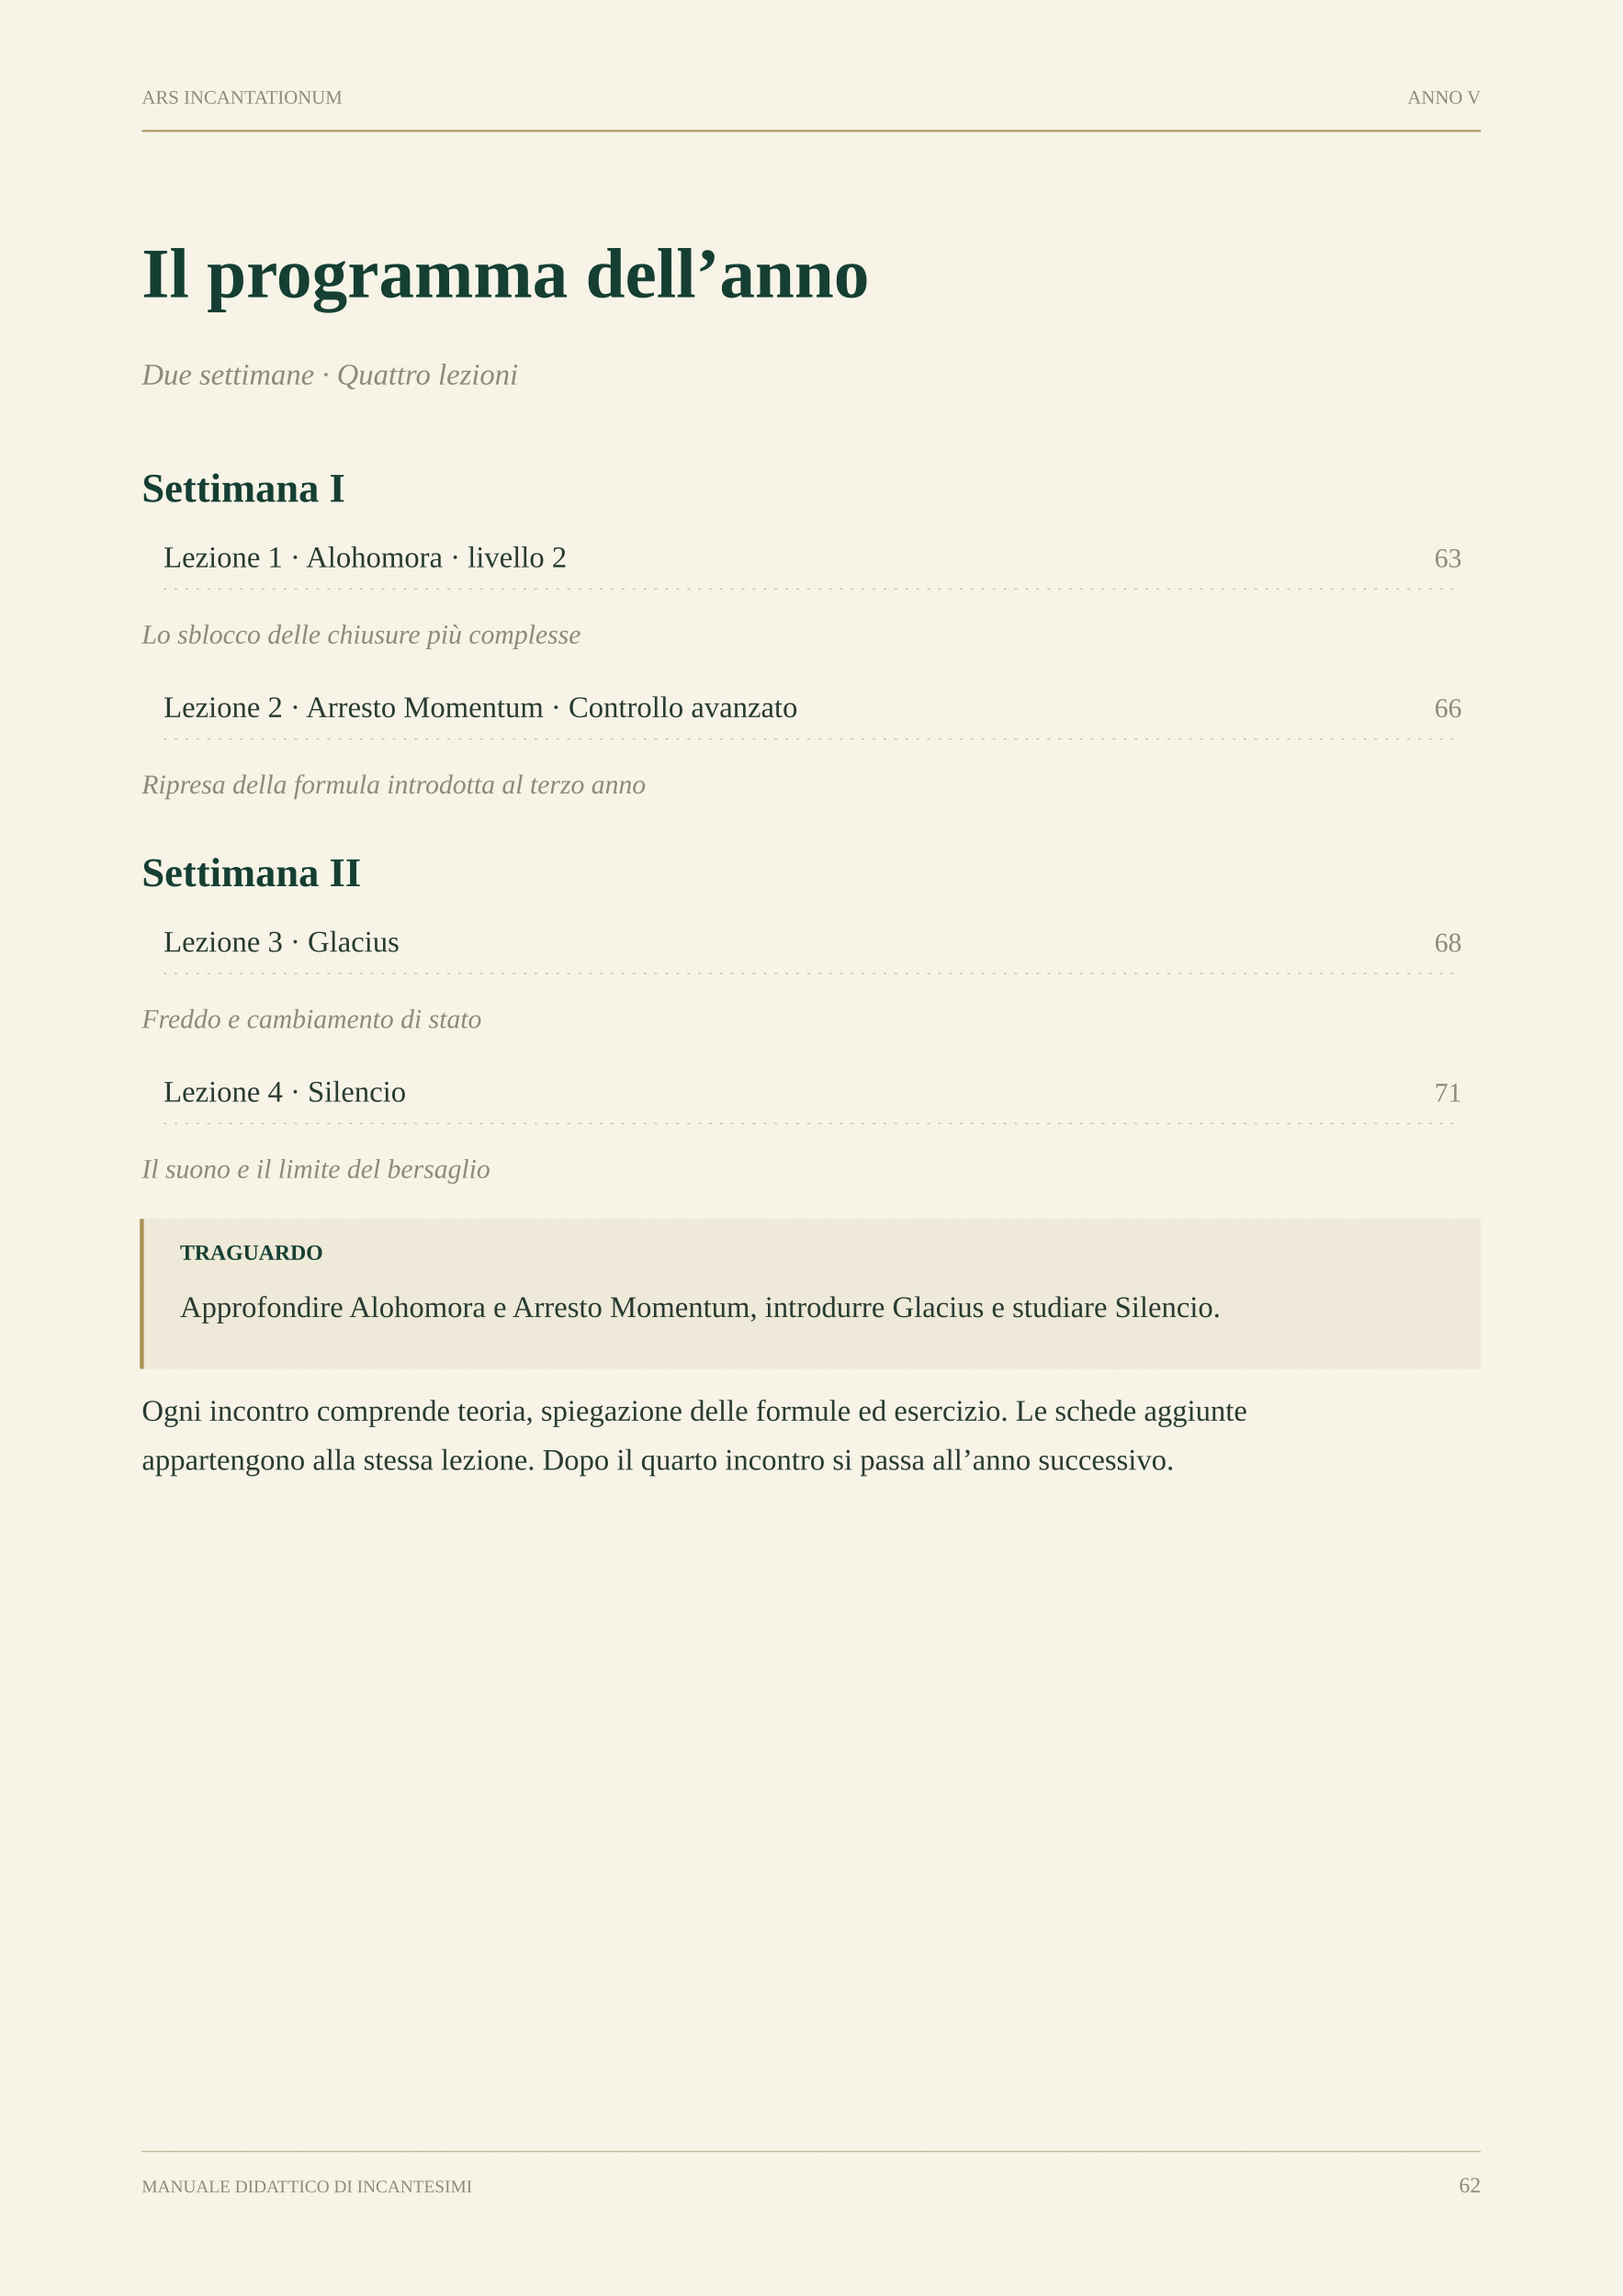
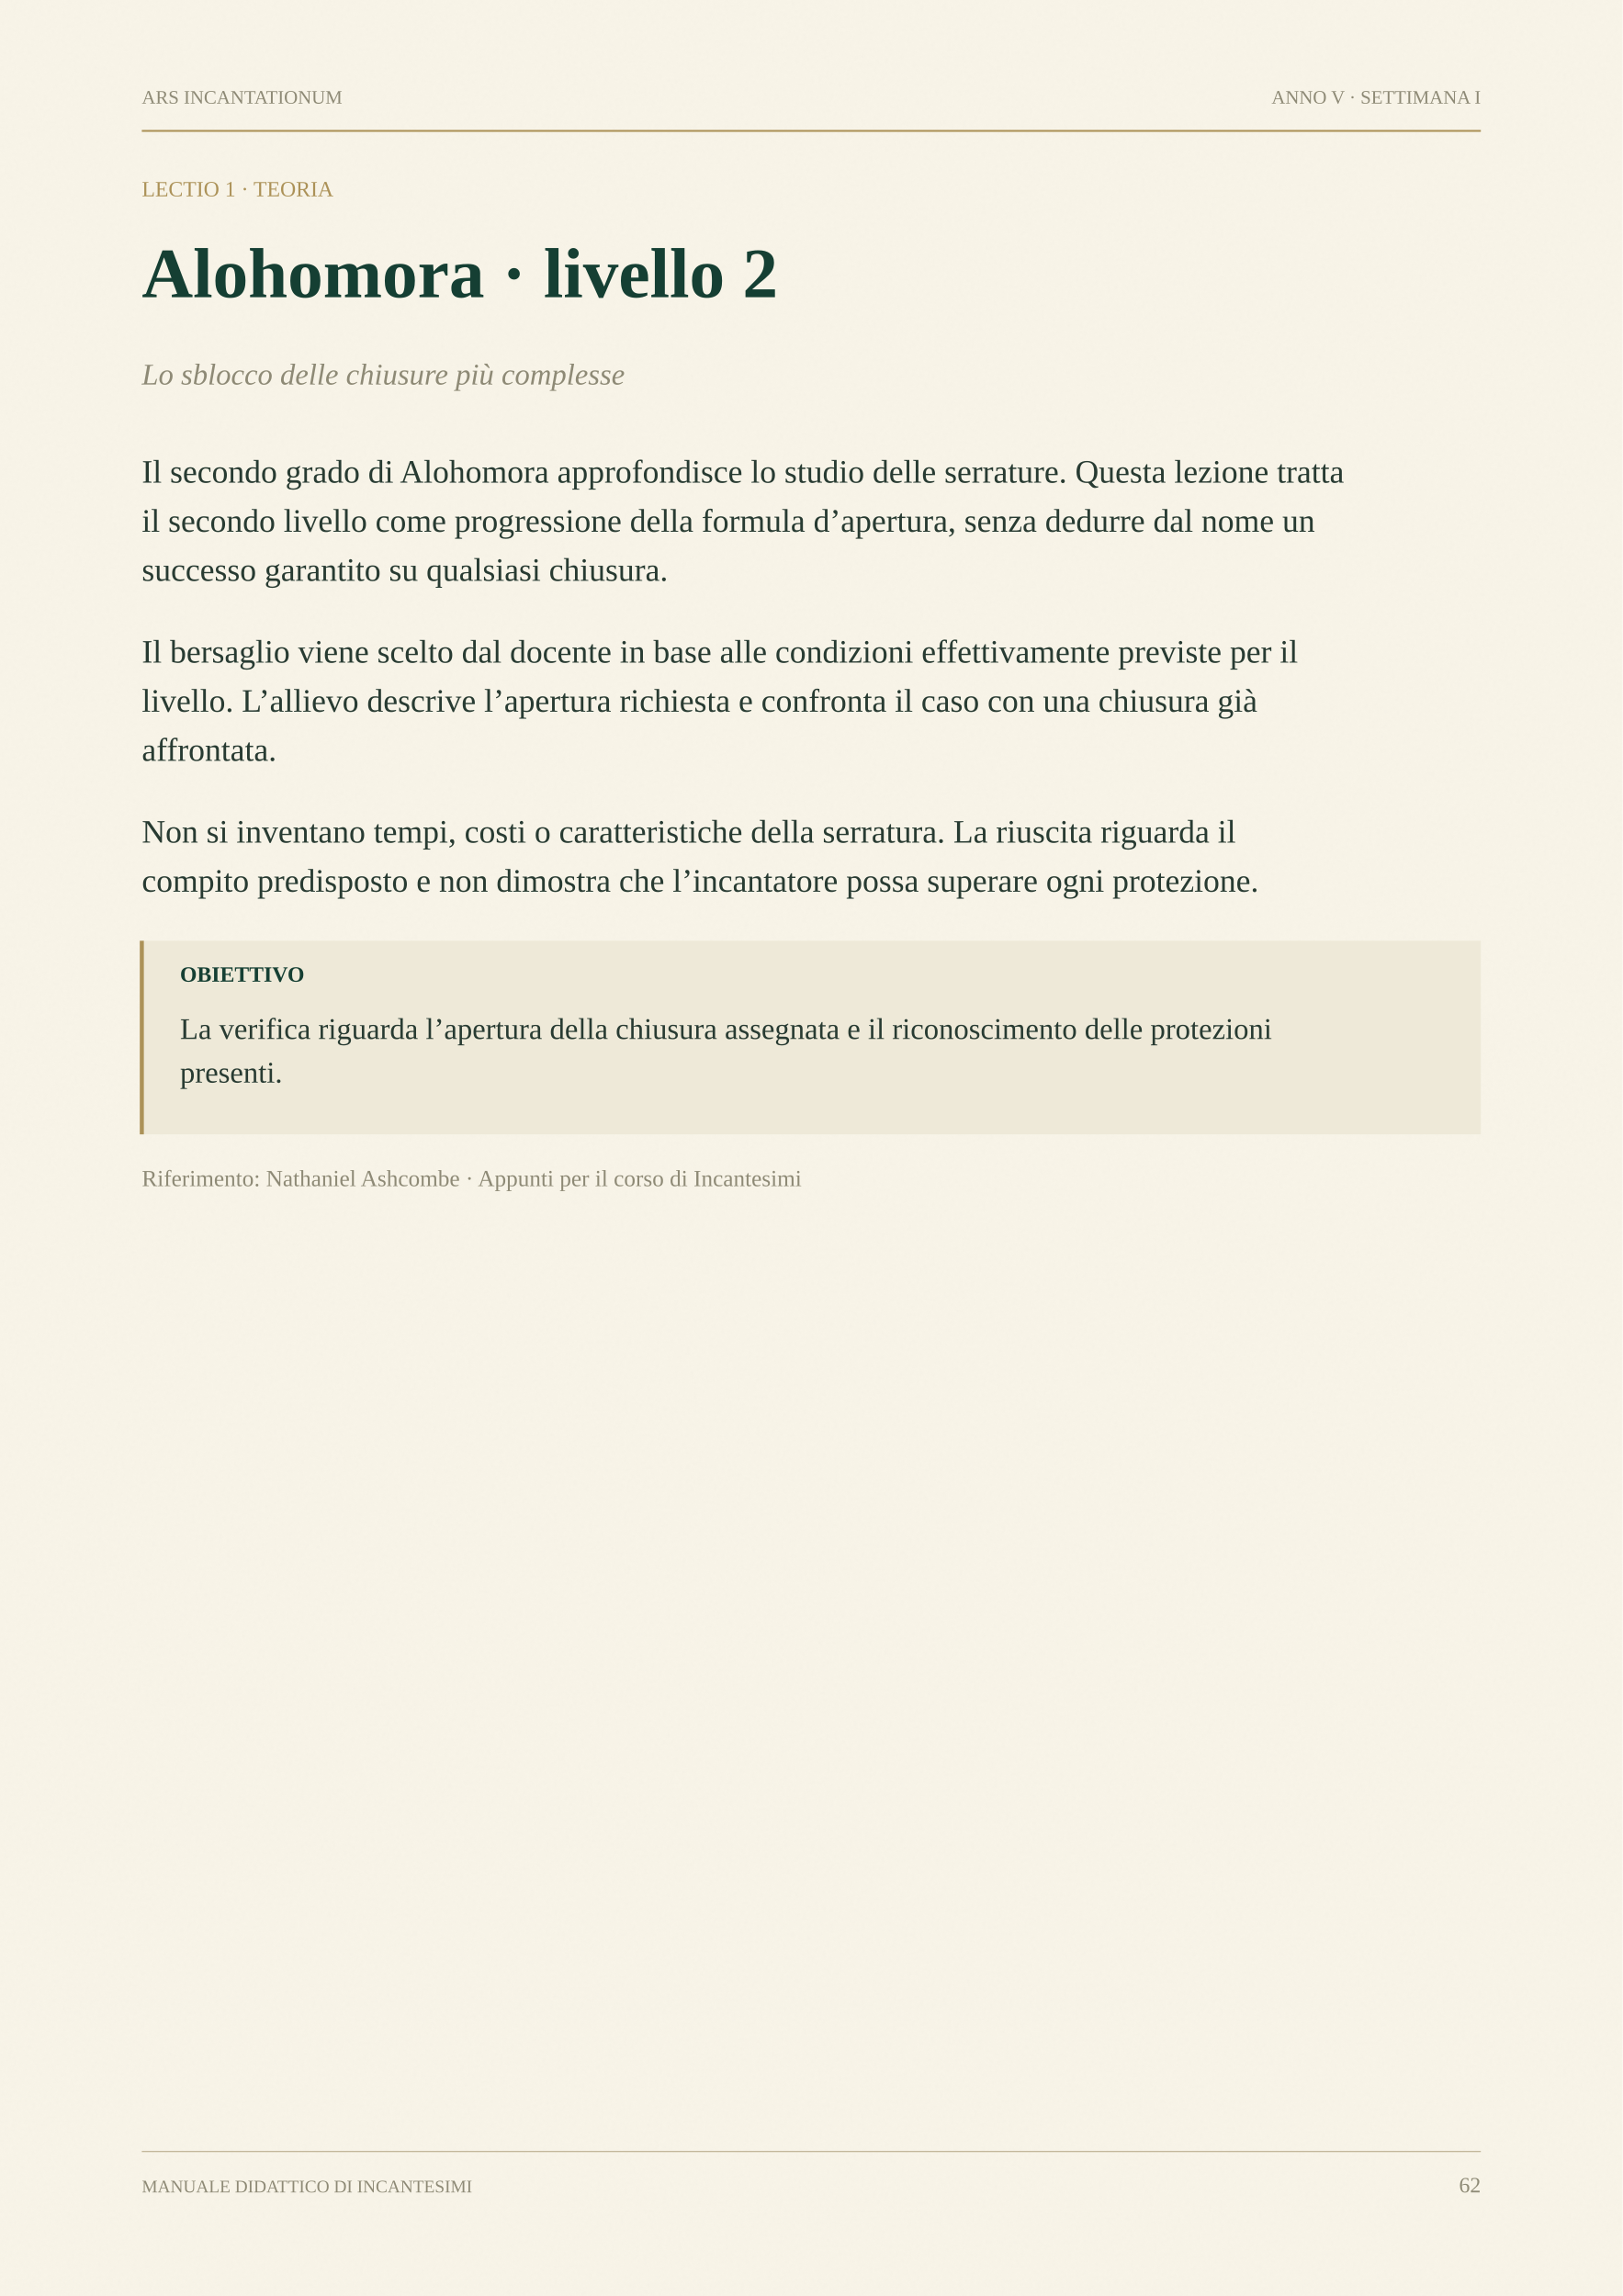
<svg xmlns="http://www.w3.org/2000/svg" width="595" height="842" viewBox="0 0 595 842">
  <defs>
    <filter id="grain">
      <feTurbulence type="fractalNoise" baseFrequency=".7" numOctaves="3" stitchTiles="stitch" />
      <feColorMatrix type="saturate" values="0" />
    </filter>
    <pattern id="paper" width="595" height="842" patternUnits="userSpaceOnUse">
      <rect width="595" height="842" filter="url(#grain)" opacity=".17" />
    </pattern>
    <linearGradient id="leather">
      <stop stop-color="#06271b" />
      <stop offset=".12" stop-color="#17583a" />
      <stop offset=".6" stop-color="#0c402a" />
      <stop offset="1" stop-color="#042015" />
    </linearGradient>
  </defs>
  <rect width="595" height="842" fill="#f8f4e8" />
  <rect width="595" height="842" fill="url(#paper)" opacity=".17" />
  <text x="52" y="38" font-family="Georgia, Times New Roman, serif" font-size="7" fill="#8e8a76">ARS INCANTATIONUM</text>
-   <text x="543" y="38" font-family="Georgia, Times New Roman, serif" font-size="7" fill="#8e8a76" text-anchor="end">ANNO V</text>
+   <text x="543" y="38" font-family="Georgia, Times New Roman, serif" font-size="7" fill="#8e8a76" text-anchor="end">ANNO V · SETTIMANA I</text>
+   <text x="52" y="72" font-family="Georgia, Times New Roman, serif" font-size="8" fill="#ac9258">LECTIO 1 · TEORIA</text>
  <path d="M52 48H543" stroke="#ac9258" stroke-width=".7" />
-   <text x="52" y="109" font-family="Georgia, Times New Roman, serif" font-size="26" fill="#153f33" font-weight="bold">Il programma dell’anno</text>
-   <text x="52" y="141" font-family="Georgia, Times New Roman, serif" font-size="11" fill="#8e8a76" font-style="italic">Due settimane · Quattro lezioni</text>
-   <text x="52" y="184" font-family="Georgia, Times New Roman, serif" font-size="15" fill="#153f33" font-weight="bold">Settimana I</text>
-   <text x="60" y="208" font-family="Georgia, Times New Roman, serif" font-size="11" fill="#283b32">Lezione 1 · Alohomora · livello 2</text>
-   <text x="536" y="208" font-family="Georgia, Times New Roman, serif" font-size="10" fill="#8e8a76" text-anchor="end">63</text>
-   <path d="M60 216H536" stroke="#c3b89b" stroke-dasharray="1 3" stroke-width=".4" />
-   <text x="52" y="236" font-family="Georgia, Times New Roman, serif" font-size="10" fill="#8e8a76" font-style="italic">Lo sblocco delle chiusure più complesse</text>
-   <text x="60" y="263" font-family="Georgia, Times New Roman, serif" font-size="11" fill="#283b32">Lezione 2 · Arresto Momentum · Controllo avanzato</text>
-   <text x="536" y="263" font-family="Georgia, Times New Roman, serif" font-size="10" fill="#8e8a76" text-anchor="end">66</text>
-   <path d="M60 271H536" stroke="#c3b89b" stroke-dasharray="1 3" stroke-width=".4" />
-   <text x="52" y="291" font-family="Georgia, Times New Roman, serif" font-size="10" fill="#8e8a76" font-style="italic">Ripresa della formula introdotta al terzo anno</text>
-   <text x="52" y="325" font-family="Georgia, Times New Roman, serif" font-size="15" fill="#153f33" font-weight="bold">Settimana II</text>
-   <text x="60" y="349" font-family="Georgia, Times New Roman, serif" font-size="11" fill="#283b32">Lezione 3 · Glacius</text>
-   <text x="536" y="349" font-family="Georgia, Times New Roman, serif" font-size="10" fill="#8e8a76" text-anchor="end">68</text>
-   <path d="M60 357H536" stroke="#c3b89b" stroke-dasharray="1 3" stroke-width=".4" />
-   <text x="52" y="377" font-family="Georgia, Times New Roman, serif" font-size="10" fill="#8e8a76" font-style="italic">Freddo e cambiamento di stato</text>
-   <text x="60" y="404" font-family="Georgia, Times New Roman, serif" font-size="11" fill="#283b32">Lezione 4 · Silencio</text>
-   <text x="536" y="404" font-family="Georgia, Times New Roman, serif" font-size="10" fill="#8e8a76" text-anchor="end">71</text>
-   <path d="M60 412H536" stroke="#c3b89b" stroke-dasharray="1 3" stroke-width=".4" />
-   <text x="52" y="432" font-family="Georgia, Times New Roman, serif" font-size="10" fill="#8e8a76" font-style="italic">Il suono e il limite del bersaglio</text>
-   <rect x="52" y="447" width="491" height="55" fill="#eee9d8" />
-   <path d="M52 447v55" stroke="#ac9258" stroke-width="1.5" />
-   <text x="66" y="462" font-family="Georgia, Times New Roman, serif" font-size="8" fill="#153f33" font-weight="bold">TRAGUARDO</text>
-   <text x="66" y="483" font-family="Georgia, Times New Roman, serif" font-size="11" fill="#283b32">Approfondire Alohomora e Arresto Momentum, introdurre Glacius e studiare Silencio.</text>
-   <text x="52" y="521" font-family="Georgia, Times New Roman, serif" font-size="11" fill="#283b32">Ogni incontro comprende teoria, spiegazione delle formule ed esercizio. Le schede aggiunte</text>
-   <text x="52" y="539" font-family="Georgia, Times New Roman, serif" font-size="11" fill="#283b32">appartengono alla stessa lezione. Dopo il quarto incontro si passa all’anno successivo.</text>
+   <text x="52" y="109" font-family="Georgia, Times New Roman, serif" font-size="26" fill="#153f33" font-weight="bold">Alohomora · livello 2</text>
+   <text x="52" y="141" font-family="Georgia, Times New Roman, serif" font-size="11" fill="#8e8a76" font-style="italic">Lo sblocco delle chiusure più complesse</text>
+   <text x="52" y="177" font-family="Georgia, Times New Roman, serif" font-size="12" fill="#283b32">Il secondo grado di Alohomora approfondisce lo studio delle serrature. Questa lezione tratta</text>
+   <text x="52" y="195" font-family="Georgia, Times New Roman, serif" font-size="12" fill="#283b32">il secondo livello come progressione della formula d’apertura, senza dedurre dal nome un</text>
+   <text x="52" y="213" font-family="Georgia, Times New Roman, serif" font-size="12" fill="#283b32">successo garantito su qualsiasi chiusura.</text>
+   <text x="52" y="243" font-family="Georgia, Times New Roman, serif" font-size="12" fill="#283b32">Il bersaglio viene scelto dal docente in base alle condizioni effettivamente previste per il</text>
+   <text x="52" y="261" font-family="Georgia, Times New Roman, serif" font-size="12" fill="#283b32">livello. L’allievo descrive l’apertura richiesta e confronta il caso con una chiusura già</text>
+   <text x="52" y="279" font-family="Georgia, Times New Roman, serif" font-size="12" fill="#283b32">affrontata.</text>
+   <text x="52" y="309" font-family="Georgia, Times New Roman, serif" font-size="12" fill="#283b32">Non si inventano tempi, costi o caratteristiche della serratura. La riuscita riguarda il</text>
+   <text x="52" y="327" font-family="Georgia, Times New Roman, serif" font-size="12" fill="#283b32">compito predisposto e non dimostra che l’incantatore possa superare ogni protezione.</text>
+   <rect x="52" y="345" width="491" height="71" fill="#eee9d8" />
+   <path d="M52 345v71" stroke="#ac9258" stroke-width="1.5" />
+   <text x="66" y="360" font-family="Georgia, Times New Roman, serif" font-size="8" fill="#153f33" font-weight="bold">OBIETTIVO</text>
+   <text x="66" y="381" font-family="Georgia, Times New Roman, serif" font-size="11" fill="#283b32">La verifica riguarda l’apertura della chiusura assegnata e il riconoscimento delle protezioni</text>
+   <text x="66" y="397" font-family="Georgia, Times New Roman, serif" font-size="11" fill="#283b32">presenti.</text>
+   <text x="52" y="435" font-family="Georgia, Times New Roman, serif" font-size="8.5" fill="#8e8a76">Riferimento: Nathaniel Ashcombe · Appunti per il corso di Incantesimi</text>
  <path d="M52 789H543" stroke="#c3b89b" stroke-width=".45" />
  <text x="52" y="804" font-family="Georgia, Times New Roman, serif" font-size="6.5" fill="#8e8a76">MANUALE DIDATTICO DI INCANTESIMI</text>
  <text x="543" y="804" font-family="Georgia, Times New Roman, serif" font-size="8" fill="#8e8a76" text-anchor="end">62</text>
</svg>
